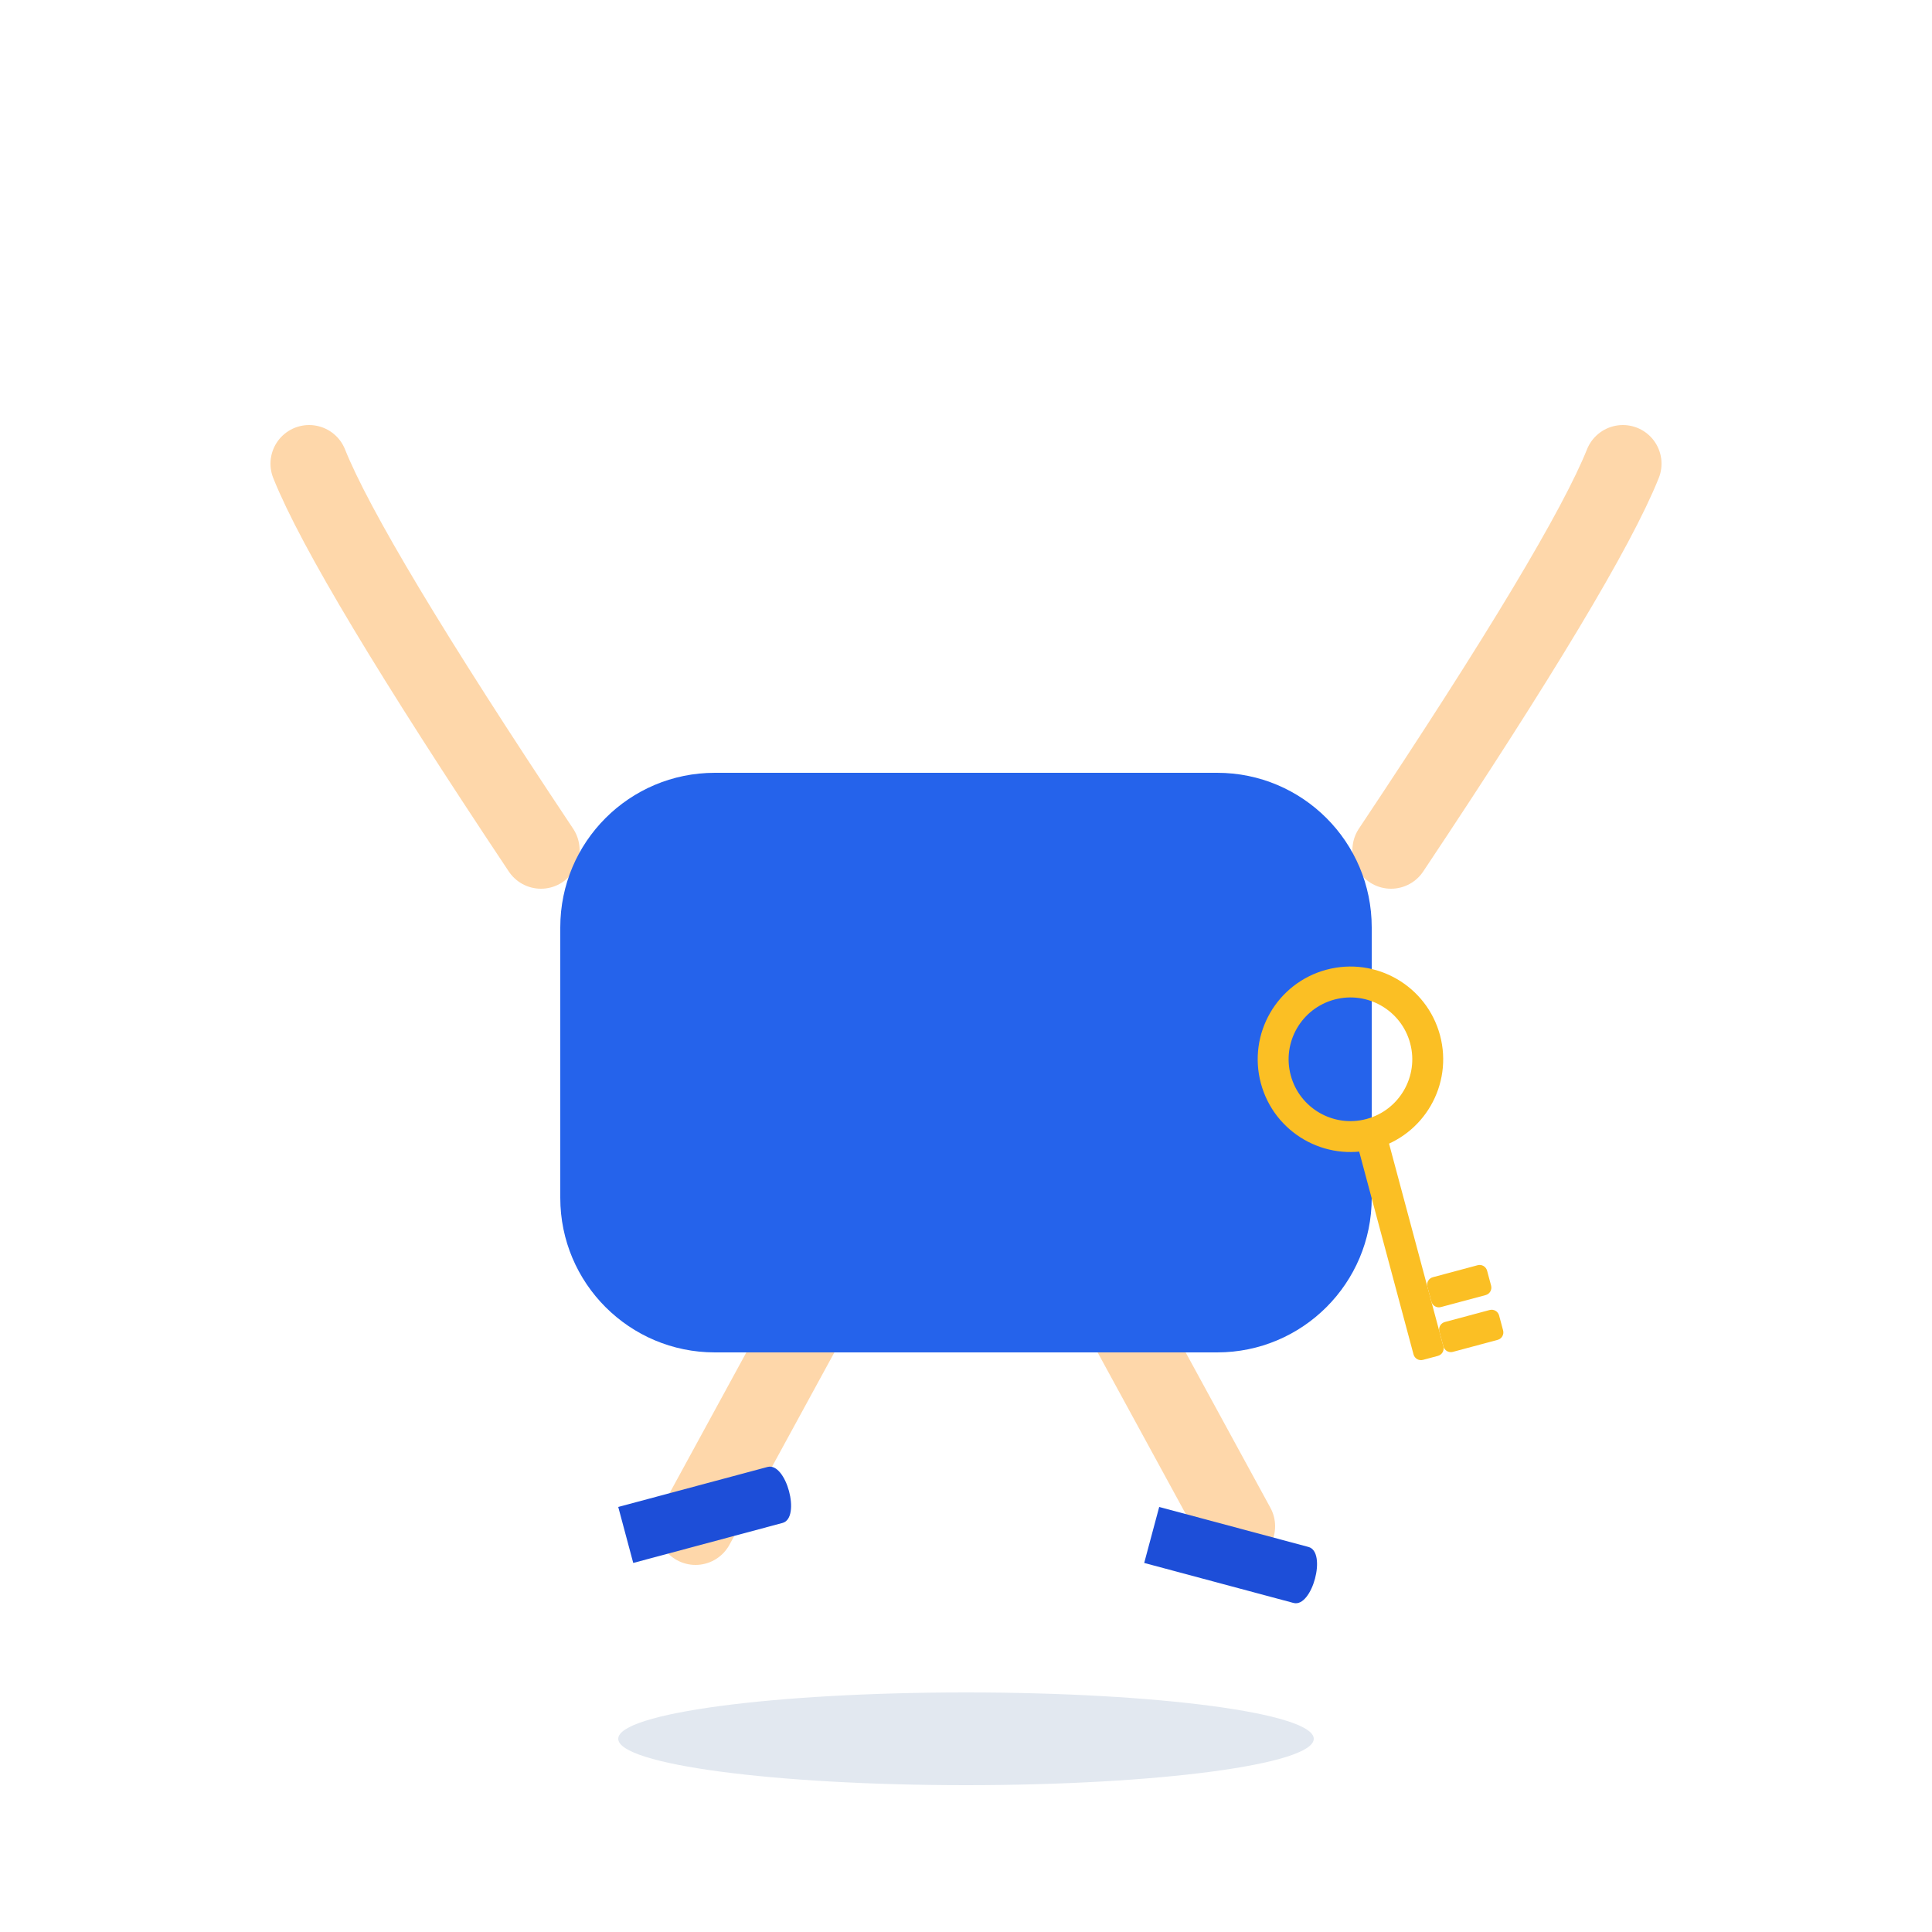
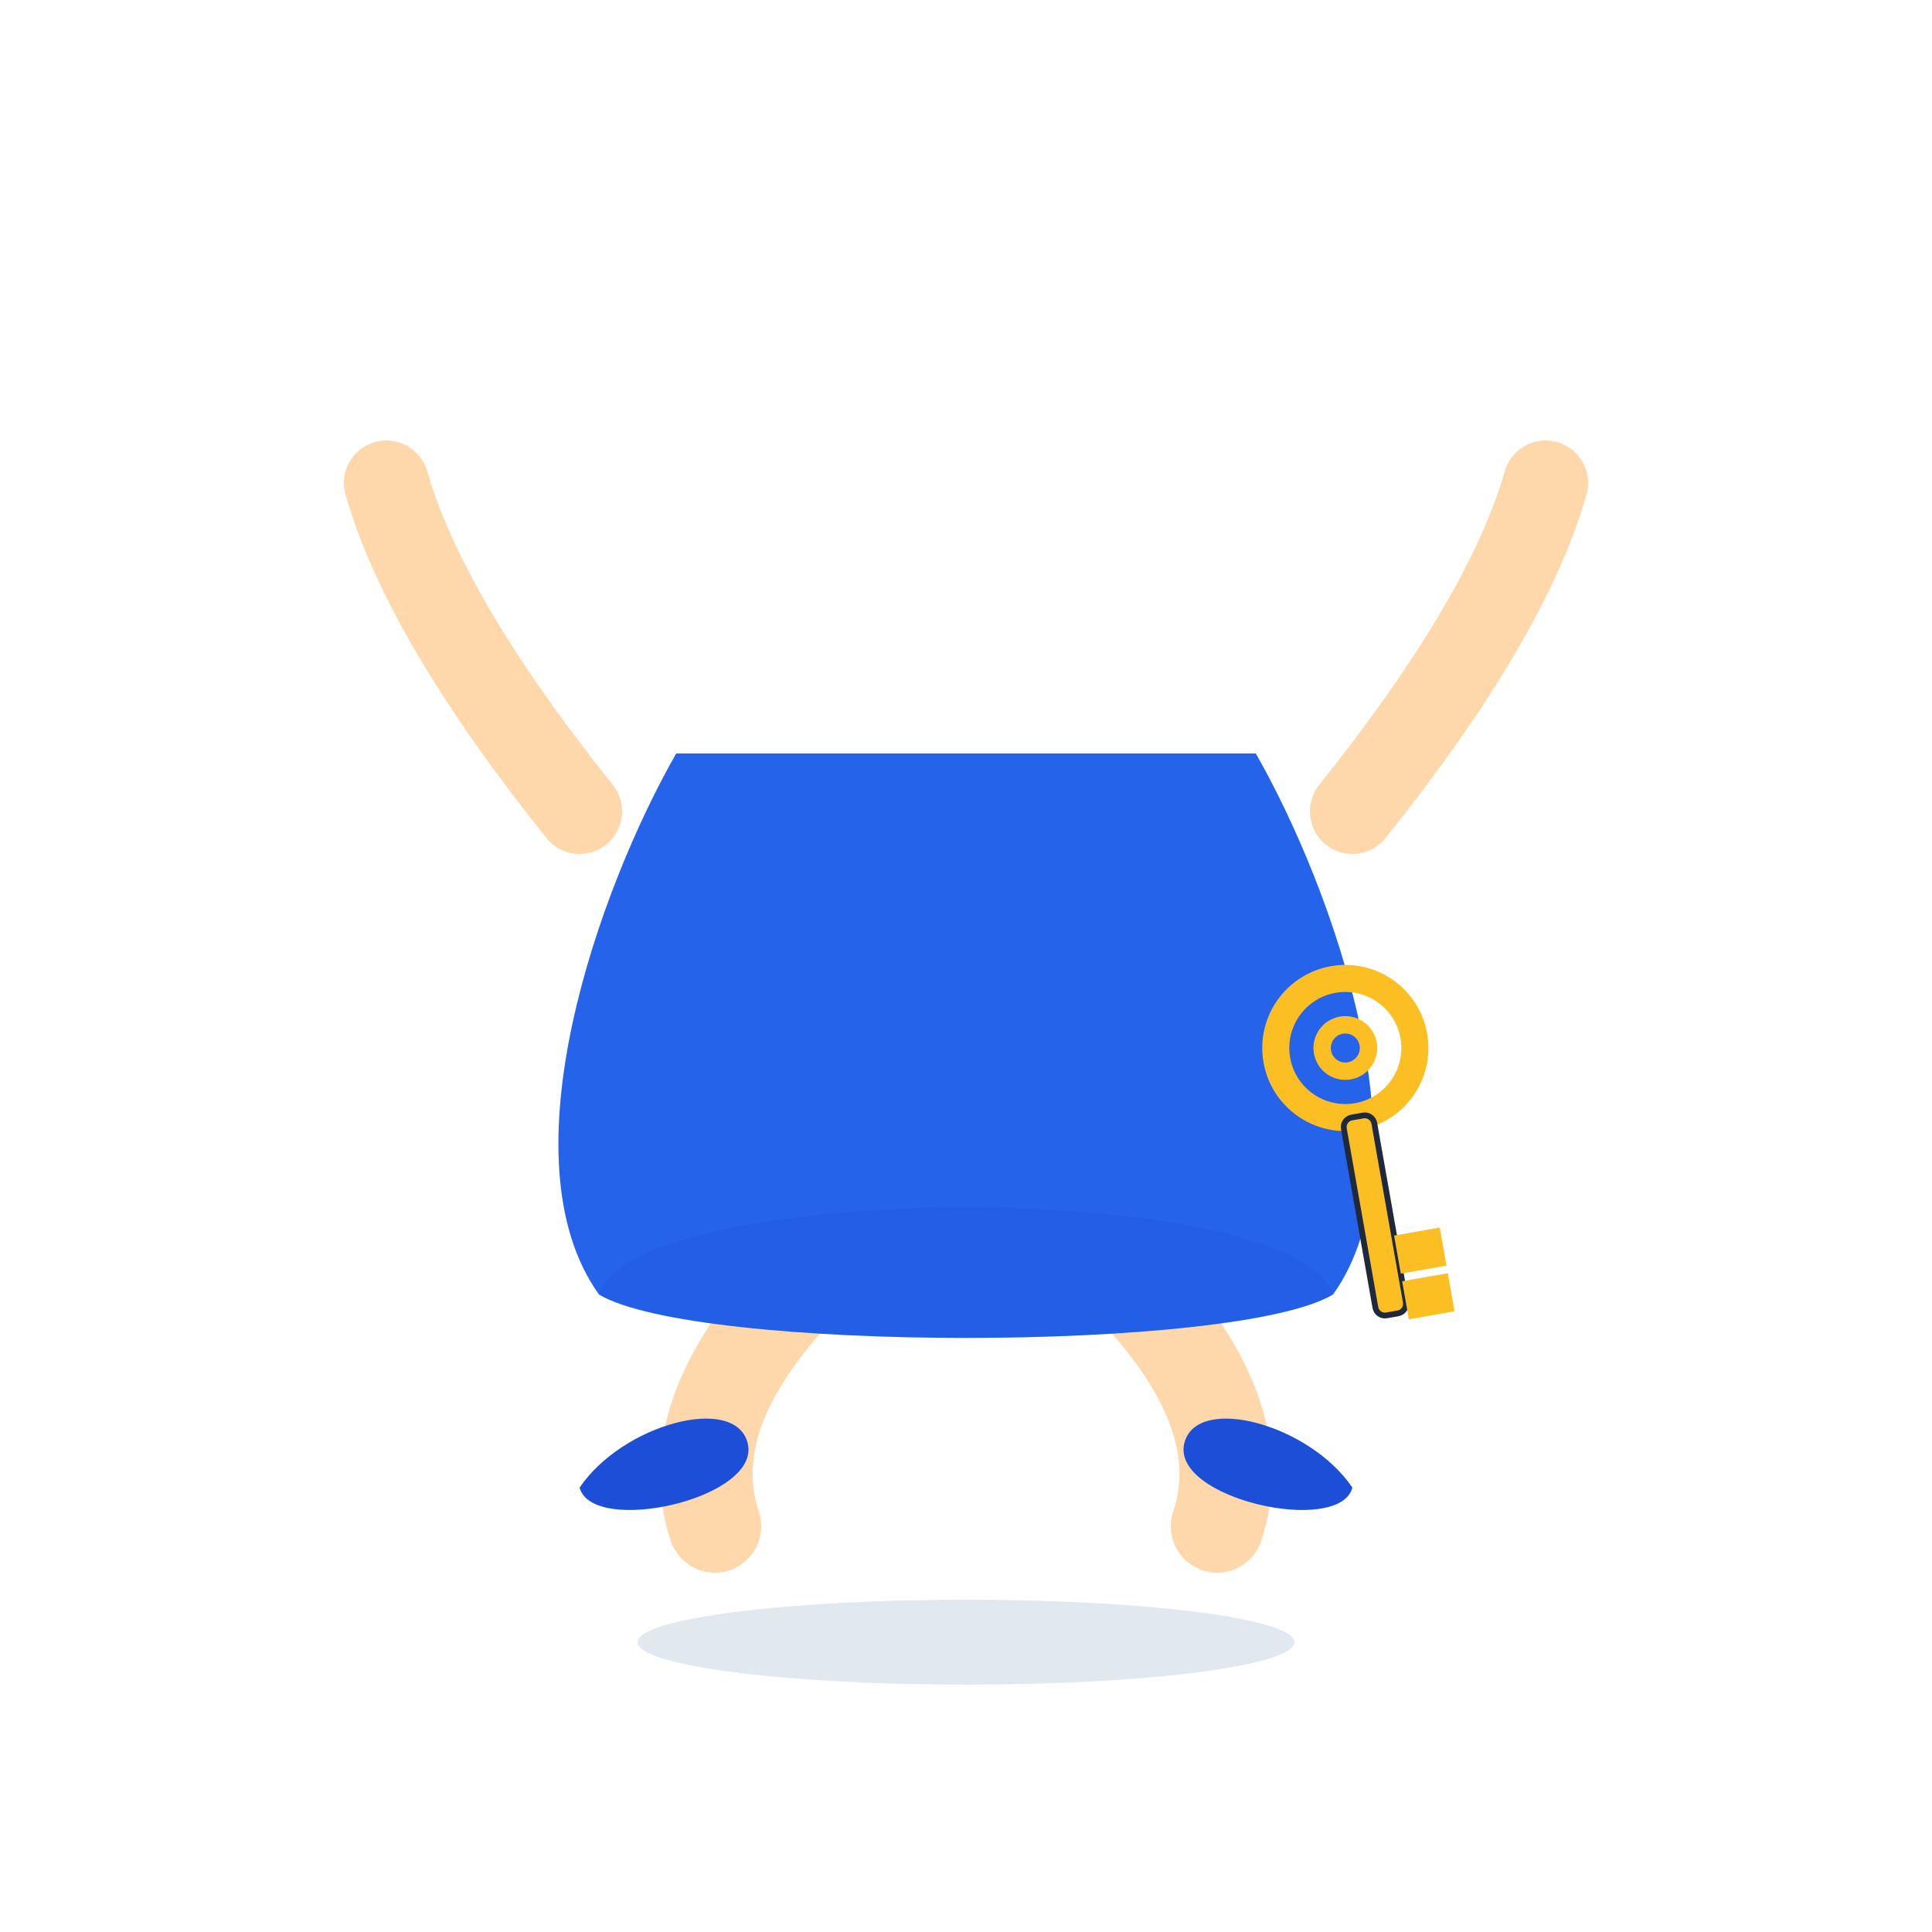
<svg xmlns="http://www.w3.org/2000/svg" viewBox="0 0 500 500">
-   <ellipse cx="250" cy="450" rx="90" ry="12" fill="#E2E8F0" />
-   <path d="M210 340 L180 395" fill="none" stroke="#FED7AA" stroke-width="20" stroke-linecap="round" />
-   <path d="M160 390 h40 c5 0, 5 15, 0 15 h-40 z" fill="#1D4ED8" transform="rotate(-15 160 390)" />
-   <path d="M290 340 L320 395" fill="none" stroke="#FED7AA" stroke-width="20" stroke-linecap="round" />
-   <path d="M300 390 h40 c5 0, 5 15, 0 15 h-40 z" fill="#1D4ED8" transform="rotate(15 300 390)" />
-   <path d="M140 220 Q90 145, 80 120" fill="none" stroke="#FED7AA" stroke-width="20" stroke-linecap="round" />
-   <path d="M360 220 Q410 145, 420 120" fill="none" stroke="#FED7AA" stroke-width="20" stroke-linecap="round" />
-   <rect x="145" y="200" width="210" height="150" rx="40" fill="#2563EB" />
-   <g id="key" transform="translate(325, 260) rotate(-15)">
-     <circle cx="20" cy="20" r="20" fill="none" stroke="#FBBF24" stroke-width="8" />
-     <rect x="16" y="40" width="8" height="60" fill="#FBBF24" rx="2" />
-     <rect x="24" y="80" width="16" height="8" fill="#FBBF24" rx="2" />
-     <rect x="24" y="92" width="16" height="8" fill="#FBBF24" rx="2" />
+   <ellipse cx="250" cy="425" rx="85" ry="11" fill="#E2E8F0" />
+   <path d="M 210 330 Q 175 365, 185 395" fill="none" stroke="#FED7AA" stroke-width="24" stroke-linecap="round" />
+   <path d="M 150 385 C 150 398, 195 400, 195 385 C 195 372, 165 372, 150 385 Z" fill="#1D4ED8" transform="rotate(-15 150 385)" />
+   <path d="M 290 330 Q 325 365, 315 395" fill="none" stroke="#FED7AA" stroke-width="24" stroke-linecap="round" />
+   <path d="M 350 385 C 350 398, 305 400, 305 385 C 305 372, 335 372, 350 385 Z" fill="#1D4ED8" transform="rotate(15 350 385)" />
+   <path d="M 150 210 Q 110 160, 100 125" fill="none" stroke="#FED7AA" stroke-width="22" stroke-linecap="round" />
+   <path d="M 350 210 Q 390 160, 400 125" fill="none" stroke="#FED7AA" stroke-width="22" stroke-linecap="round" />
+   <path d="M 175 195 C 155 230, 130 300, 155 335 C 180 350, 320 350, 345 335 C 370 300, 345 230, 325 195 Z" fill="#2563EB" />
+   <path d="M 155 335 C 180 350, 320 350, 345 335 C 335 305, 165 305, 155 335 Z" fill="#1D4ED8" opacity="0.25" />
+   <g id="key" transform="translate(325, 255) rotate(-10)">
+     <circle cx="20" cy="20" r="18" fill="none" stroke="#FBBF24" stroke-width="7" />
+     <circle cx="20" cy="20" r="6" fill="none" stroke="#FBBF24" stroke-width="4.5" />
+     <rect x="16" y="38" width="8" height="52" fill="#FBBF24" rx="2.5" stroke="#1E293B" stroke-width="1.5" />
+     <path d="M 24 70 h 12 v 10 h -12 Z" fill="#FBBF24" />
+     <path d="M 24 82 h 12 v 10 h -12 Z" fill="#FBBF24" />
  </g>
</svg>
